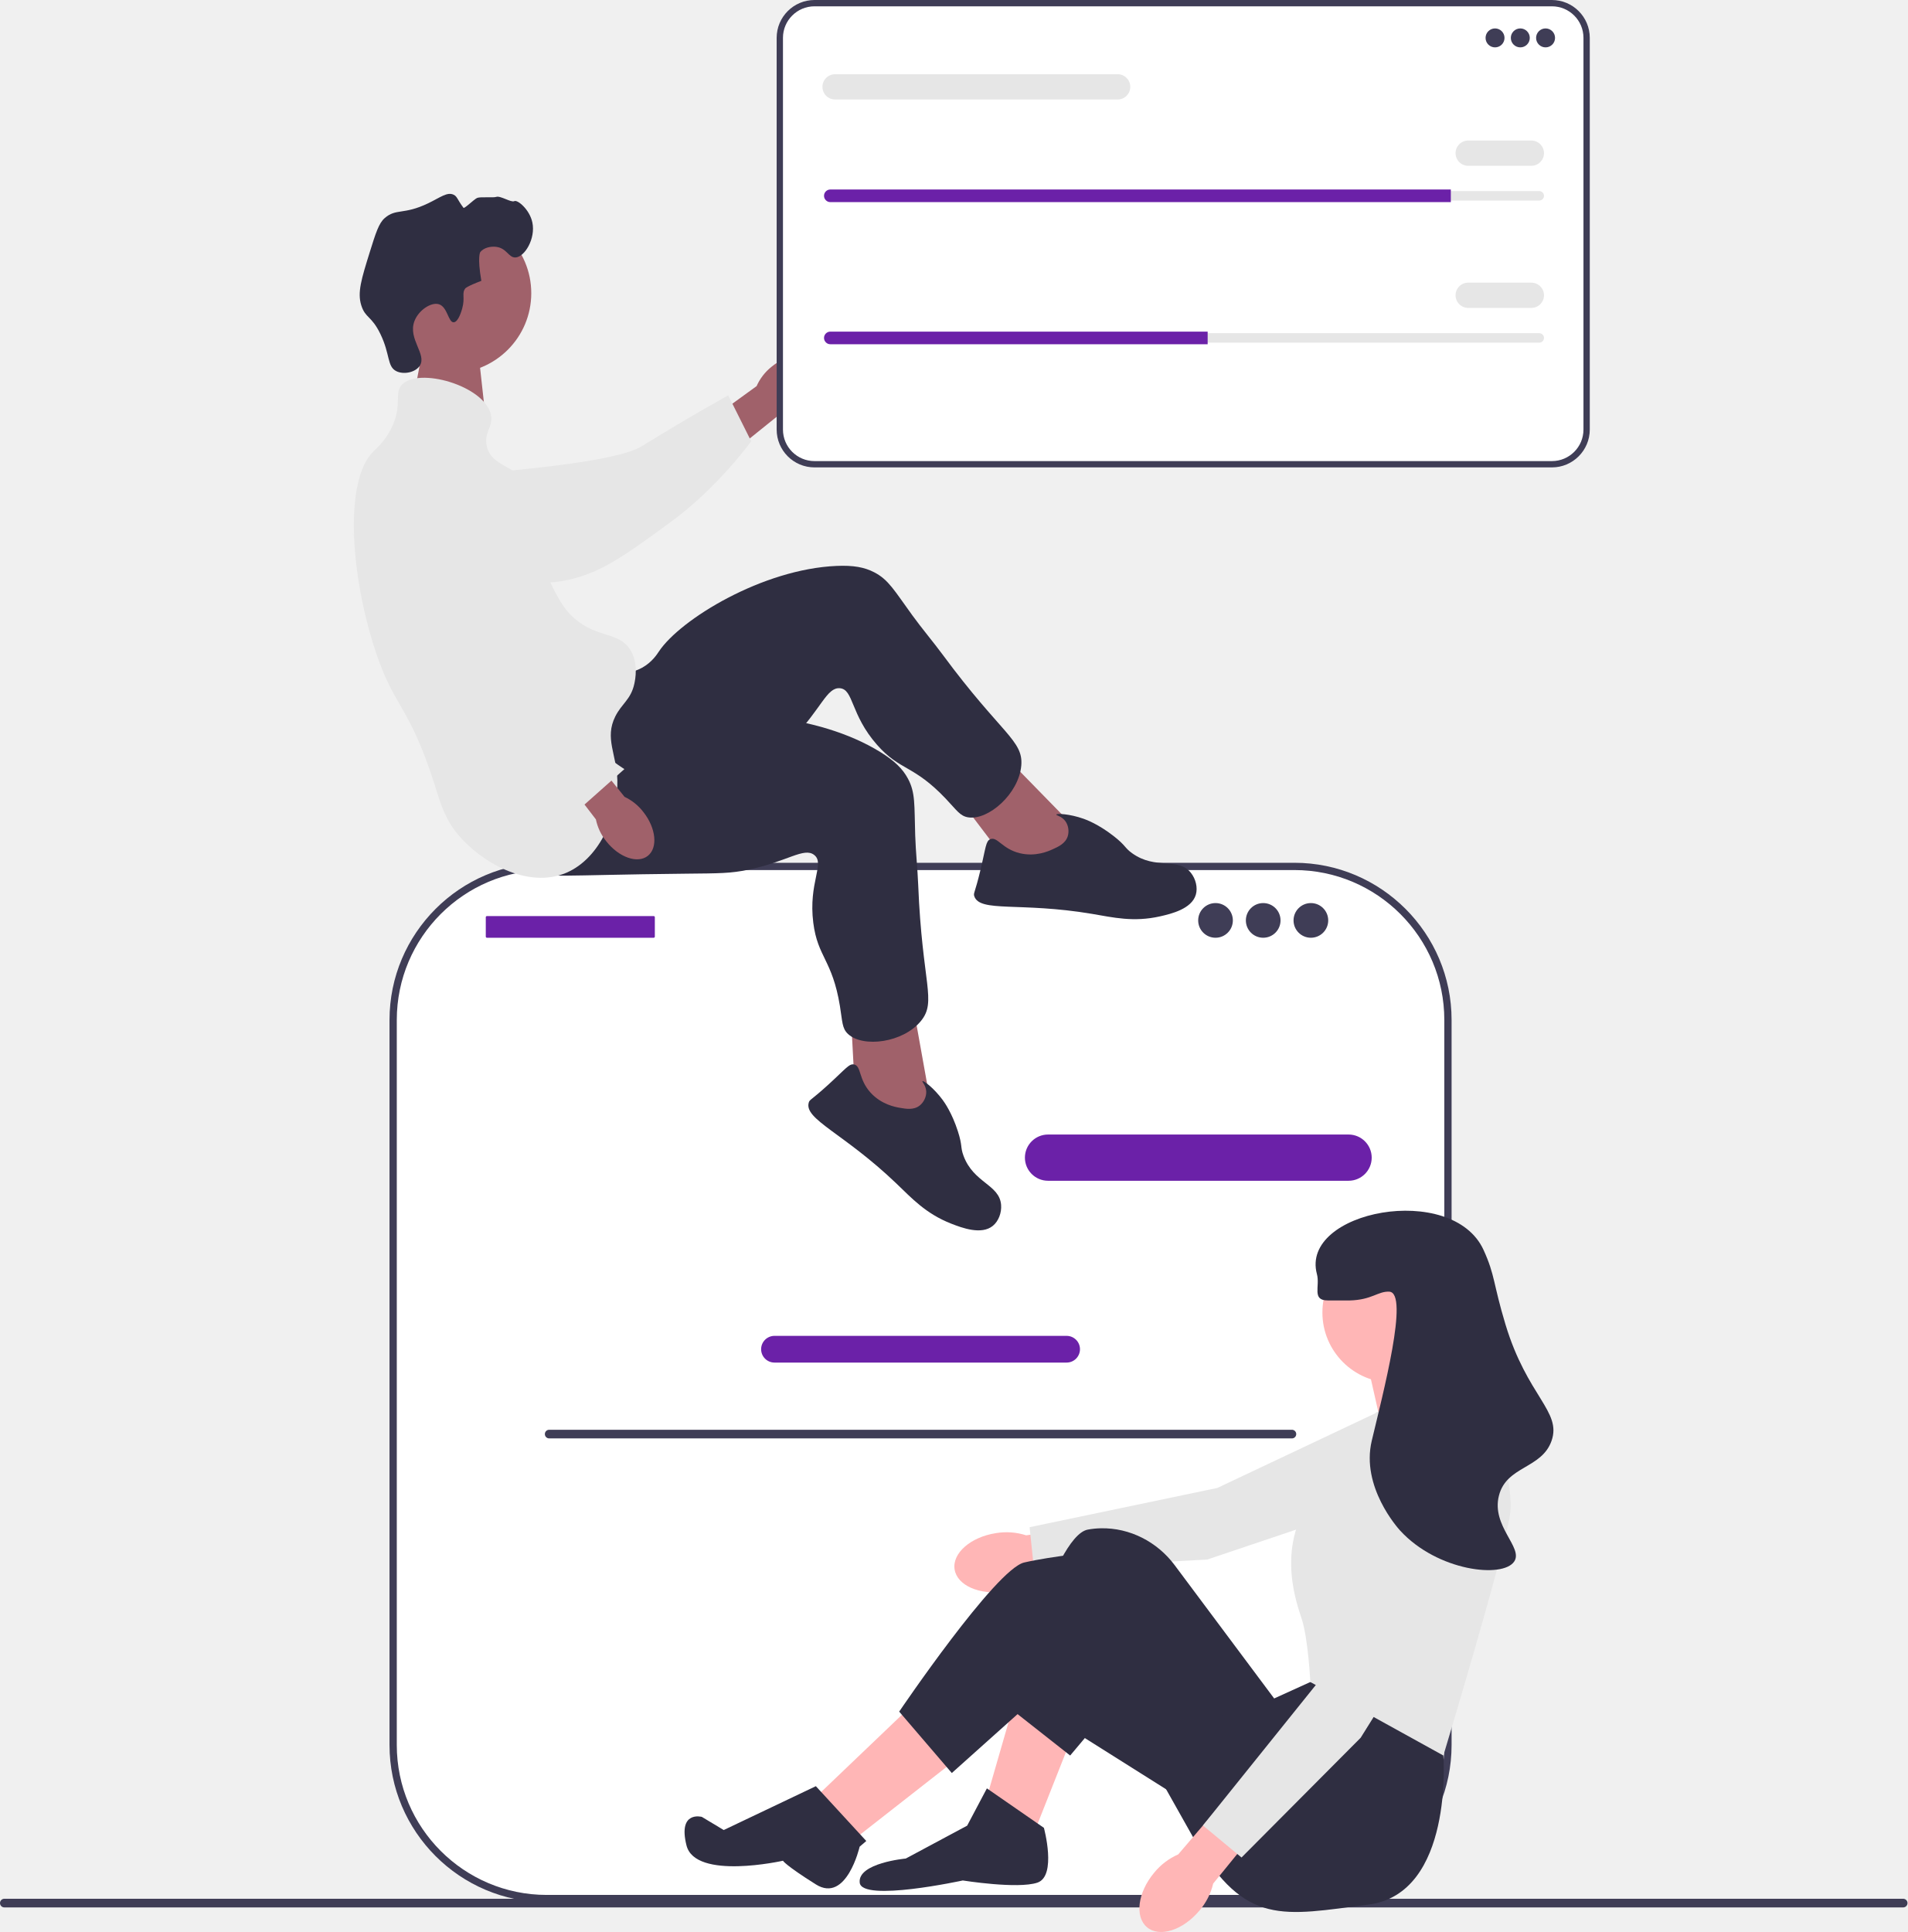
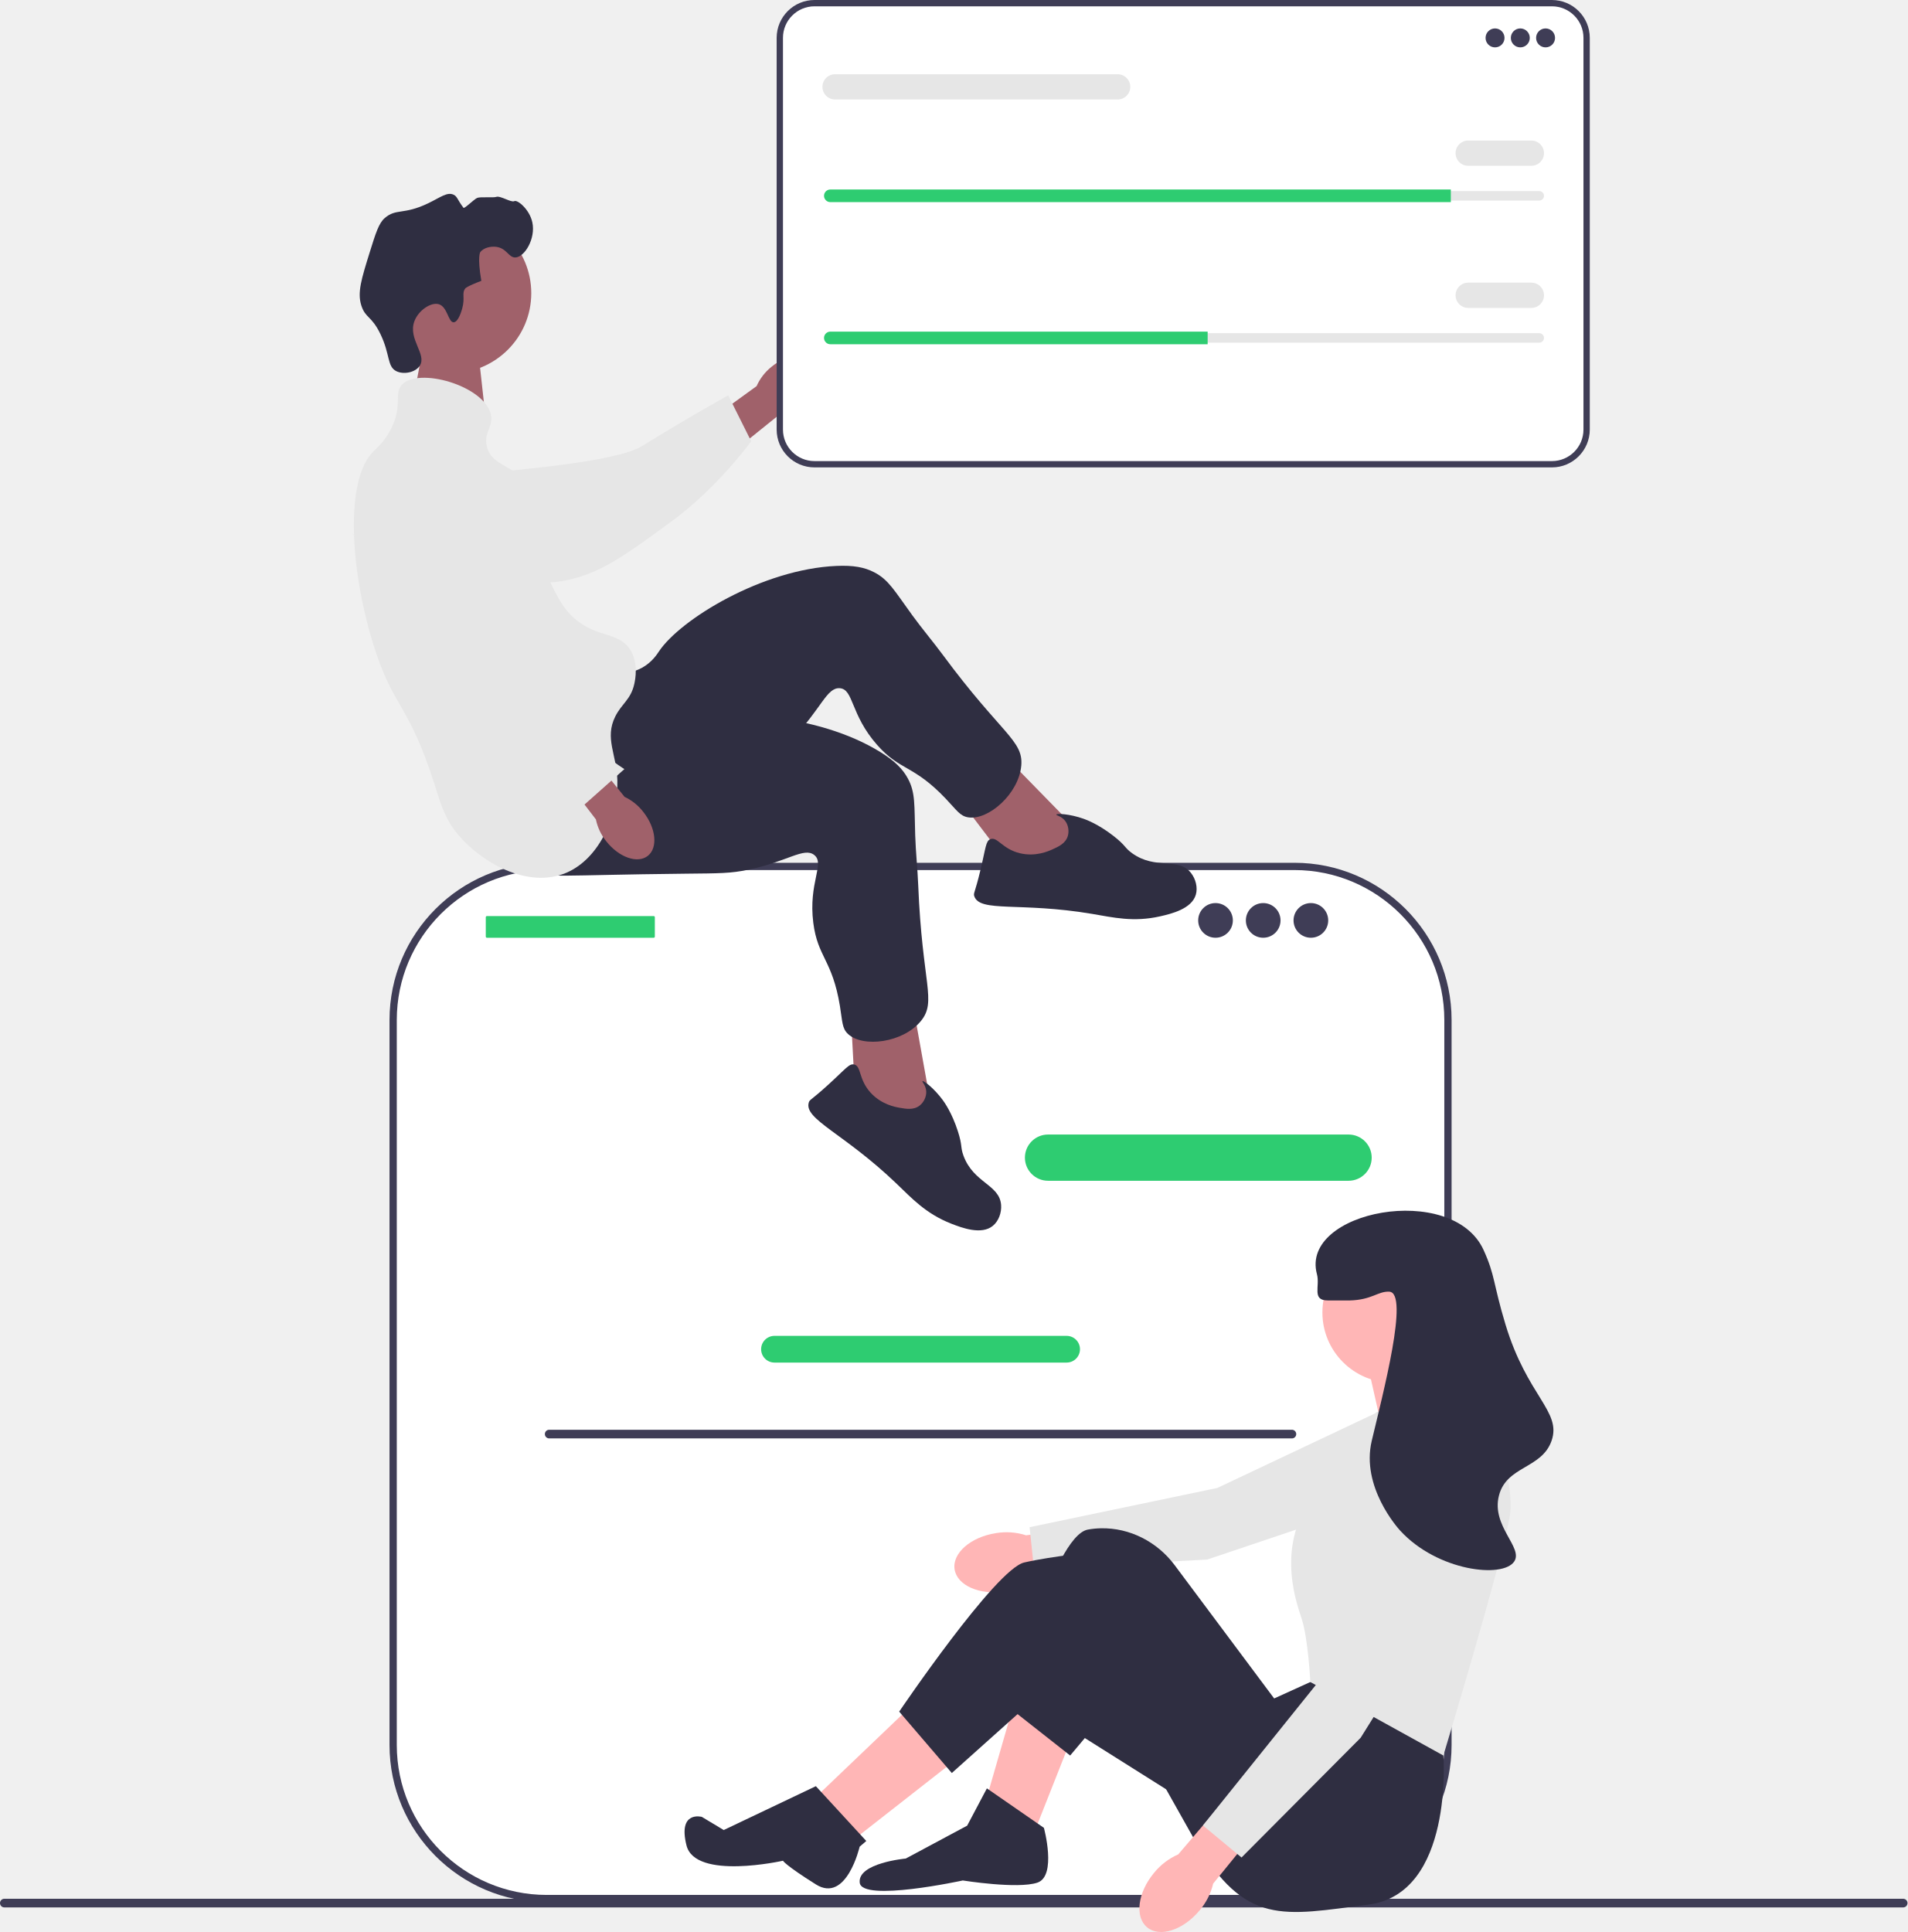
<svg xmlns="http://www.w3.org/2000/svg" width="524.67" height="531.397" viewBox="0 0 524.67 531.397">
  <polygon points="117.675 88.744 113.675 109.744 133.618 115.366 131.14 92.946 117.675 88.744" fill="#a0616a" />
  <path d="M0,523.445c0,.66,.53,1.19,1.19,1.19H523.48c.66,0,1.19-.53,1.19-1.19,0-.66-.53-1.19-1.19-1.19H1.19c-.66,0-1.19,.53-1.19,1.19Z" fill="#3f3d56" />
  <g>
    <path d="M356.038,238.309H150.369c-23.323,0-42.23,18.907-42.23,42.23v199.433c0,23.323,18.907,42.23,42.23,42.23h205.669c23.323,0,42.23-18.907,42.23-42.23v-199.433c0-23.323-18.907-42.23-42.23-42.23v0Z" fill="#fff" />
    <path d="M356.038,523.201H150.369c-23.837,0-43.23-19.393-43.23-43.229v-199.433c0-23.837,19.393-43.23,43.23-43.23h205.669c23.837,0,43.23,19.393,43.23,43.23v199.433c0,23.837-19.393,43.229-43.23,43.229h-0ZM150.369,239.309c-22.734,0-41.23,18.496-41.23,41.23v199.433c0,22.734,18.496,41.229,41.23,41.229h205.669c22.734,0,41.23-18.495,41.23-41.229v-199.433c0-22.734-18.496-41.23-41.23-41.23H150.369v-0Z" fill="#3f3d56" />
-     <path d="M370.936,324.77h-82.668c-3.506,0-6.359-2.853-6.359-6.359s2.853-6.359,6.359-6.359h82.668c3.506,0,6.359,2.853,6.359,6.359s-2.853,6.359-6.359,6.359h0Z" fill="#6b21a8" />
-     <path d="M293.382,374.777h-80.357c-2.026,0-3.674-1.648-3.674-3.674s1.648-3.674,3.674-3.674h80.357c2.026,0,3.674,1.648,3.674,3.674s-1.648,3.674-3.674,3.674v0Z" fill="#6b21a8" />
-     <rect x="133.618" y="251.967" width="46.498" height="5.961" rx=".31" ry=".31" fill="#6b21a8" />
+     <path d="M370.936,324.77h-82.668c-3.506,0-6.359-2.853-6.359-6.359s2.853-6.359,6.359-6.359h82.668c3.506,0,6.359,2.853,6.359,6.359s-2.853,6.359-6.359,6.359h0Z" fill="#2ecc71" />
+     <path d="M293.382,374.777h-80.357c-2.026,0-3.674-1.648-3.674-3.674s1.648-3.674,3.674-3.674h80.357c2.026,0,3.674,1.648,3.674,3.674s-1.648,3.674-3.674,3.674v0Z" fill="#2ecc71" />
+     <rect x="133.618" y="251.967" width="46.498" height="5.961" rx=".31" ry=".31" fill="#2ecc71" />
    <circle cx="334.336" cy="253.159" r="4.769" fill="#3f3d56" />
    <circle cx="347.451" cy="253.159" r="4.769" fill="#3f3d56" />
    <circle cx="360.566" cy="253.159" r="4.769" fill="#3f3d56" />
    <path d="M149.868,394.445c0,.66,.53,1.19,1.19,1.19h204.29c.66,0,1.19-.53,1.19-1.19,0-.66-.53-1.19-1.19-1.19H151.058c-.66,0-1.19,.53-1.19,1.19Z" fill="#3f3d56" />
  </g>
  <g>
    <path id="uuid-d0b76542-8f08-4363-846d-0cc3b89caf22-587" d="M212.173,100.917c4.349-3.594,9.729-4.263,12.015-1.494,2.287,2.768,.614,7.924-3.737,11.519-1.718,1.46-3.761,2.487-5.958,2.995l-18.62,14.994-6.85-8.888,19.083-13.838c.914-2.062,2.308-3.875,4.066-5.288h-0Z" fill="#a0616a" />
    <path d="M104.553,134.747c-.009-.663-.003-6.447,4.279-10.103,4.919-4.199,11.86-2.5,14.294-1.904,5.624,1.377,6.085,3.79,11.366,6.268,9.88,4.637-2.499,2.264,3.38,.777,2.035-.515,31.312-2.545,38.6-7.031,14.174-8.724,23.831-14.013,23.831-14.013l6.313,12.626s-9.129,12.694-21.977,22.097c-13.179,9.646-19.769,14.469-29.783,16.332-.862,.16-22.072,3.782-39.155-8.981-3.897-2.911-11.036-8.245-11.147-16.07v0Z" fill="#e6e6e6" />
    <circle cx="124.136" cy="80.643" r="21.993" fill="#a0616a" />
    <g>
      <polygon points="296.375 228.398 273.725 205.213 262.034 217.409 278.908 239.639 295.646 241.553 296.375 228.398" fill="#a0616a" />
      <path d="M167.046,184.922c1.325,.11,5.535,.953,9.558-1.26,2.746-1.511,4.155-3.757,4.63-4.472,5.901-8.863,28.552-22.684,48.881-23.535,4.604-.193,7.634,.341,10.388,1.776,3.905,2.036,5.464,4.952,10.42,11.783,2.711,3.737,5.71,7.257,8.454,10.97,16.062,21.736,22.151,23.443,21.529,30.411-.69,7.732-9.029,15.067-14.571,14.22-2.27-.347-3.149-1.925-6.181-5.12-8.891-9.368-12.57-7.637-18.9-14.812-7.391-8.377-6.423-15.323-10.279-15.591-3.576-.249-5.095,5.677-12.729,13.548-3.493,3.602-5.98,5.254-13.559,10.511-29.511,20.473-29.982,21.912-35.937,23.544-2.606,.714-21.1,5.785-27.688-2.284-10.31-12.627,14.046-50.682,25.983-49.69l0,0Z" fill="#2f2e41" />
      <path d="M289.45,233.637c1.666-.748,3.614-1.623,4.24-3.634,.424-1.361,.18-3.039-.697-4.198-1.011-1.338-2.508-1.514-2.448-1.751,.092-.36,3.632-.22,7.517,1.154,.733,.259,4.055,1.473,8.28,4.772,3.385,2.643,2.93,3.173,5.053,4.697,6.516,4.678,12.628,.991,16.154,5.378,1.361,1.693,1.941,4.097,1.369,6.04-1.15,3.903-6.743,5.246-9.8,5.94-7.362,1.67-12.933,.307-18.752-.674-19.787-3.334-30.904-.298-32.392-4.881-.282-.868,.176-.794,1.702-7.16,1.506-6.284,1.456-8.01,2.739-8.513,1.93-.757,3.227,2.688,8.089,3.867,4.309,1.045,7.865-.552,8.944-1.036l-0-0Z" fill="#2f2e41" />
    </g>
    <g>
      <polygon points="256.108 304.243 250.385 272.34 233.862 275.866 235.343 303.736 248.118 314.719 256.108 304.243" fill="#a0616a" />
      <path d="M173.508,195.645c1.034,.835,4.044,3.897,8.617,4.325,3.121,.292,5.548-.776,6.342-1.1,9.86-4.02,36.364-2.737,53.662,7.974,3.917,2.426,6.125,4.569,7.598,7.303,2.088,3.877,1.741,7.166,2.006,15.601,.145,4.614,.65,9.211,.835,13.824,1.085,27.005,5.165,31.836,.737,37.253-4.913,6.01-15.932,7.397-20.042,3.584-1.683-1.561-1.524-3.361-2.239-7.707-2.097-12.744-6.112-13.378-7.321-22.869-1.411-11.082,3.29-16.286,.25-18.673-2.819-2.214-7.404,1.836-18.141,4.063-4.913,1.019-7.899,.989-17.122,1.084-35.915,.369-37.113,1.295-42.957-.698-2.557-.872-20.707-7.062-21.628-17.438-1.44-16.237,40.082-34.049,49.402-26.526l0-0Z" fill="#2f2e41" />
      <path d="M247.436,304.689c1.798,.316,3.901,.687,5.549-.626,1.115-.888,1.855-2.414,1.781-3.865-.086-1.675-1.225-2.661-1.042-2.823,.279-.246,3.128,1.858,5.572,5.176,.461,.626,2.528,3.496,4.172,8.598,1.317,4.088,.643,4.27,1.543,6.723,2.765,7.53,9.893,7.911,10.347,13.521,.175,2.165-.694,4.48-2.26,5.767-3.143,2.584-8.525,.555-11.444-.588-7.029-2.752-10.874-7.009-15.138-11.087-14.5-13.87-25.404-17.6-24.062-22.228,.254-.876,.591-.558,5.429-4.969,4.775-4.354,5.703-5.81,7.046-5.506,2.023,.457,1.16,4.036,4.522,7.742,2.979,3.284,6.818,3.96,7.983,4.165h0Z" fill="#2f2e41" />
    </g>
    <path d="M127.135,84.847c.856-3.063-.219-4.179,.877-5.554,0-0,.441-.553,4.384-2.046h0c-1.163-6.75-.292-7.892-.292-7.892,1.004-1.316,3.015-1.634,4.384-1.461,2.896,.364,3.408,2.982,5.261,2.923,2.56-.081,5.63-5.205,4.677-9.646-.777-3.622-4.129-6.313-4.969-5.846-.833,.463-3.832-1.578-4.969-1.169-.777,.279-4.432-.092-5.261,.292-.905,.42-3.498,3.035-3.745,2.705-1.722-2.289-1.686-3.089-2.685-3.582-1.771-.874-3.696,.742-7.015,2.338-6.83,3.285-8.829,1.325-11.984,4.092-1.594,1.398-2.448,4.069-4.092,9.353-2.299,7.391-3.449,11.086-2.338,14.615,1.132,3.598,2.8,2.815,5.261,7.892,2.74,5.651,1.796,8.936,4.384,10.23,2.001,1,5.216,.364,6.43-1.461,2.079-3.125-3.294-7.352-1.461-12.276,1.125-3.023,4.595-5.315,6.723-4.677,2.406,.722,2.583,5.036,4.092,4.969,1.292-.057,2.189-3.266,2.338-3.8l-0-0Z" fill="#2f2e41" />
    <path d="M110.474,105.892c4.5-5.046,22.832,.177,24.553,8.184,.708,3.294-1.905,4.684-1.169,8.476,1.076,5.547,7.169,5.169,11.692,10.815,6.421,8.016-.194,15.852,7.015,29.229,1.54,2.859,2.839,5.268,5.554,7.6,6.23,5.351,12.027,3.516,15.199,8.476,2.372,3.71,1.397,8.282,1.169,9.353-.936,4.392-3.473,5.462-5.261,9.061-2.975,5.988,.393,10.384,.585,17.538,.239,8.951-4.517,21.358-14.03,25.429-10.687,4.574-23.577-3.001-29.814-10.523-3.722-4.488-4.802-8.628-6.43-13.738-7.277-22.837-11.388-20.772-16.953-38.875-6.362-20.695-7.612-44.941,0-52.613,1.009-1.017,3.786-3.367,5.554-7.6,2.379-5.695,.324-8.556,2.338-10.815h0Z" fill="#e6e6e6" />
    <g>
      <path id="uuid-35da8825-ceb1-46f8-a8e3-884fcc945dd4-588" d="M176.973,223.359c3.489,4.433,4.03,9.827,1.208,12.047-2.822,2.22-7.937,.426-11.427-4.01-1.418-1.753-2.396-3.819-2.852-6.028l-14.547-18.971,7.517-5.733,14.911,18.503c2.04,.962,3.819,2.4,5.19,4.191h-0Z" fill="#a0616a" />
      <path d="M123.697,125.123c.647-.145,6.311-1.319,10.763,2.127,5.115,3.959,4.867,11.1,4.78,13.605-.201,5.786-2.468,6.73-3.817,12.406-2.524,10.619,2.283,20.487,4.938,25.939,.919,1.887,3.872,7.662,9.75,13.881,11.432,12.095,21.632,18.46,21.632,18.46l-10.958,9.74s-17.455-5.32-29.282-15.979c-12.132-10.934-30.789-49.619-34.657-59.043-.333-.812,4.385,12.382,13.393-6.946,2.055-4.409,5.82-12.486,13.457-14.192h-0Z" fill="#e6e6e6" />
    </g>
  </g>
  <g>
    <path id="uuid-ba1531a6-e7ab-4297-b996-1d676f43fe3f-589" d="M273.945,421.686c-6.965,1.068-12.06,5.527-11.38,9.959,.68,4.433,6.877,7.159,13.845,6.09,2.789-.389,5.444-1.44,7.744-3.065l29.454-4.896-1.966-11.643-29.388,4.159c-2.682-.862-5.531-1.069-8.309-.604h-0Z" fill="#ffb6b6" />
    <polygon points="400.87 385.395 389.449 409.63 332.034 428.958 284.392 431.499 283.199 420.056 334.832 409.26 387.815 384.223 400.87 385.395" fill="#e6e6e6" />
    <polygon points="294.976 477.416 284.722 503.351 271.453 494.304 279.294 467.162 294.976 477.416" fill="#ffb6b6" />
    <polygon points="252.152 467.765 225.01 493.701 235.866 505.161 263.612 483.447 252.152 467.765" fill="#ffb6b6" />
    <polygon points="405.957 383.323 405.655 381.212 398.719 367.641 375.799 373.673 380.021 392.37 405.957 383.323" fill="#ffb6b6" />
    <path d="M396.306,473.797l.705,9.059s2.914,37.987-20.609,41.003-33.777,6.032-47.649-17.492l-21.714-38.602-12.683,15.091-16.872-13.281s12.063-47.046,21.714-48.856c1.206-.226,2.413-.339,3.6-.364,7.989-.166,15.521,3.741,20.301,10.145l27.367,36.662,9.952-4.524,35.888,11.158v-0Z" fill="#2f2e41" />
    <path d="M266.024,502.145l5.428-10.254,15.682,10.857s3.619,13.269-1.809,15.079-20.507-.603-20.507-.603c0,0-27.745,6.032-28.348,.603s12.666-6.635,12.666-6.635l16.888-9.047,0-0Z" fill="#2f2e41" />
    <path d="M325.134,494.907l-41.919-26.413-21.412,19.175-14.476-16.888s26.539-39.205,34.38-41.015,20.507-3.016,20.507-3.016l38.602,35.586-15.682,32.571v-0Z" fill="#2f2e41" />
    <path d="M224.406,491.288l13.873,15.079-1.829,1.565s-3.599,15.675-12.043,10.372-9.047-6.509-9.047-6.509c0,0-24.126,5.428-26.539-4.222s4.222-7.841,4.222-7.841l6.024,3.619,25.34-12.063,0,0Z" fill="#2f2e41" />
    <circle cx="383.037" cy="361.006" r="19.301" fill="#ffb6b6" />
    <path d="M378.513,388.45l27.745-8.444s10.857,25.333,9.047,36.793c-1.809,11.46-18.295,66.058-18.295,66.058l-36.593-20.218s-.603-12.063-2.413-17.492-7.539-22.015,5.127-35.888,15.381-20.809,15.381-20.809l-0,0Z" fill="#e6e6e6" />
    <g>
      <path id="uuid-375aaccb-22f9-42b6-a352-baabb12db8d2-590" d="M317.448,515.102c-4.515,5.41-5.384,12.124-1.941,14.997,3.443,2.873,9.894,.816,14.41-4.596,1.834-2.137,3.129-4.682,3.777-7.423l18.842-23.162-9.178-7.428-19.281,22.565c-2.581,1.128-4.854,2.859-6.629,5.046l0-0Z" fill="#ffb6b6" />
      <polygon points="399.795 400.619 406.353 426.595 374.256 477.974 341.49 510.905 330.869 502.094 363.915 460.977 388.963 408 399.795 400.619" fill="#e6e6e6" />
    </g>
    <path d="M365.244,357.689c4.95-.012,5.231,.021,6.032,0,6.139-.162,7.745-2.577,10.857-2.413,5.554,.294-1.776,28.141-4.825,41.015-2.99,12.626,7.115,23.94,7.841,24.729,10.257,11.155,28.273,13.194,31.364,8.444,2.502-3.845-6.366-9.691-4.222-18.095,2.095-8.215,11.771-7.34,14.476-15.079,2.832-8.105-6.686-12.192-12.666-31.967-3.434-11.357-2.827-13.473-6.032-20.507-8.566-18.802-50.554-10.797-45.84,6.635,.912,3.372-1.515,7.249,3.016,7.238v-0Z" fill="#2f2e41" />
  </g>
  <g>
    <path d="M426.876,128.561H224.026c-5.737,0-10.403-4.667-10.403-10.403V10.403c0-5.736,4.667-10.403,10.403-10.403h202.851c5.737,0,10.403,4.667,10.403,10.403V118.157c0,5.736-4.667,10.403-10.403,10.403Z" fill="#fff" />
    <path d="M426.876,128.561H224.026c-5.737,0-10.403-4.667-10.403-10.403V10.403c0-5.736,4.667-10.403,10.403-10.403h202.851c5.737,0,10.403,4.667,10.403,10.403V118.157c0,5.736-4.667,10.403-10.403,10.403ZM224.026,1.737c-4.778,0-8.666,3.888-8.666,8.666V118.157c0,4.778,3.888,8.666,8.666,8.666h202.851c4.778,0,8.666-3.888,8.666-8.666V10.403c0-4.778-3.888-8.666-8.666-8.666H224.026Z" fill="#3f3d56" />
    <circle cx="411.22" cy="10.424" r="2.606" fill="#3f3d56" />
    <circle cx="418.169" cy="10.424" r="2.606" fill="#3f3d56" />
    <circle cx="425.119" cy="10.424" r="2.606" fill="#3f3d56" />
    <path d="M228.389,52.554c-.719,0-1.303,.584-1.303,1.303,0,.35,.135,.674,.381,.914,.248,.254,.572,.389,.922,.389h194.992c.719,0,1.303-.584,1.303-1.303,0-.35-.135-.674-.381-.914-.248-.254-.572-.389-.922-.389H228.389Z" fill="#e6e6e6" />
-     <path d="M399.059,52.119v3.475H228.389c-.478,0-.912-.191-1.225-.513-.321-.313-.513-.747-.513-1.225,0-.956,.782-1.737,1.737-1.737h170.67Z" fill="#6b21a8" />
+     <path d="M399.059,52.119v3.475H228.389c-.478,0-.912-.191-1.225-.513-.321-.313-.513-.747-.513-1.225,0-.956,.782-1.737,1.737-1.737h170.67Z" fill="#2ecc71" />
    <path d="M421.21,45.604h-17.373c-1.916,0-3.475-1.558-3.475-3.475s1.559-3.475,3.475-3.475h17.373c1.916,0,3.475,1.558,3.475,3.475s-1.559,3.475-3.475,3.475Z" fill="#e6e6e6" />
    <path d="M307.416,27.363h-77.724c-1.916,0-3.475-1.558-3.475-3.475s1.559-3.475,3.475-3.475h77.724c1.916,0,3.475,1.558,3.475,3.475s-1.559,3.475-3.475,3.475Z" fill="#e6e6e6" />
    <path d="M228.389,91.643c-.719,0-1.303,.584-1.303,1.303,0,.35,.135,.674,.381,.914,.248,.254,.572,.389,.922,.389h194.992c.719,0,1.303-.584,1.303-1.303,0-.35-.135-.674-.381-.914-.248-.254-.572-.389-.922-.389H228.389Z" fill="#e6e6e6" />
-     <path d="M332.173,91.209v3.475h-103.783c-.478,0-.912-.191-1.225-.513-.321-.313-.513-.747-.513-1.225,0-.956,.782-1.737,1.737-1.737h103.783Z" fill="#6b21a8" />
+     <path d="M332.173,91.209v3.475h-103.783c-.478,0-.912-.191-1.225-.513-.321-.313-.513-.747-.513-1.225,0-.956,.782-1.737,1.737-1.737h103.783Z" fill="#2ecc71" />
    <path d="M421.21,84.694h-17.373c-1.916,0-3.475-1.558-3.475-3.475s1.559-3.475,3.475-3.475h17.373c1.916,0,3.475,1.558,3.475,3.475s-1.559,3.475-3.475,3.475Z" fill="#e6e6e6" />
  </g>
</svg>
